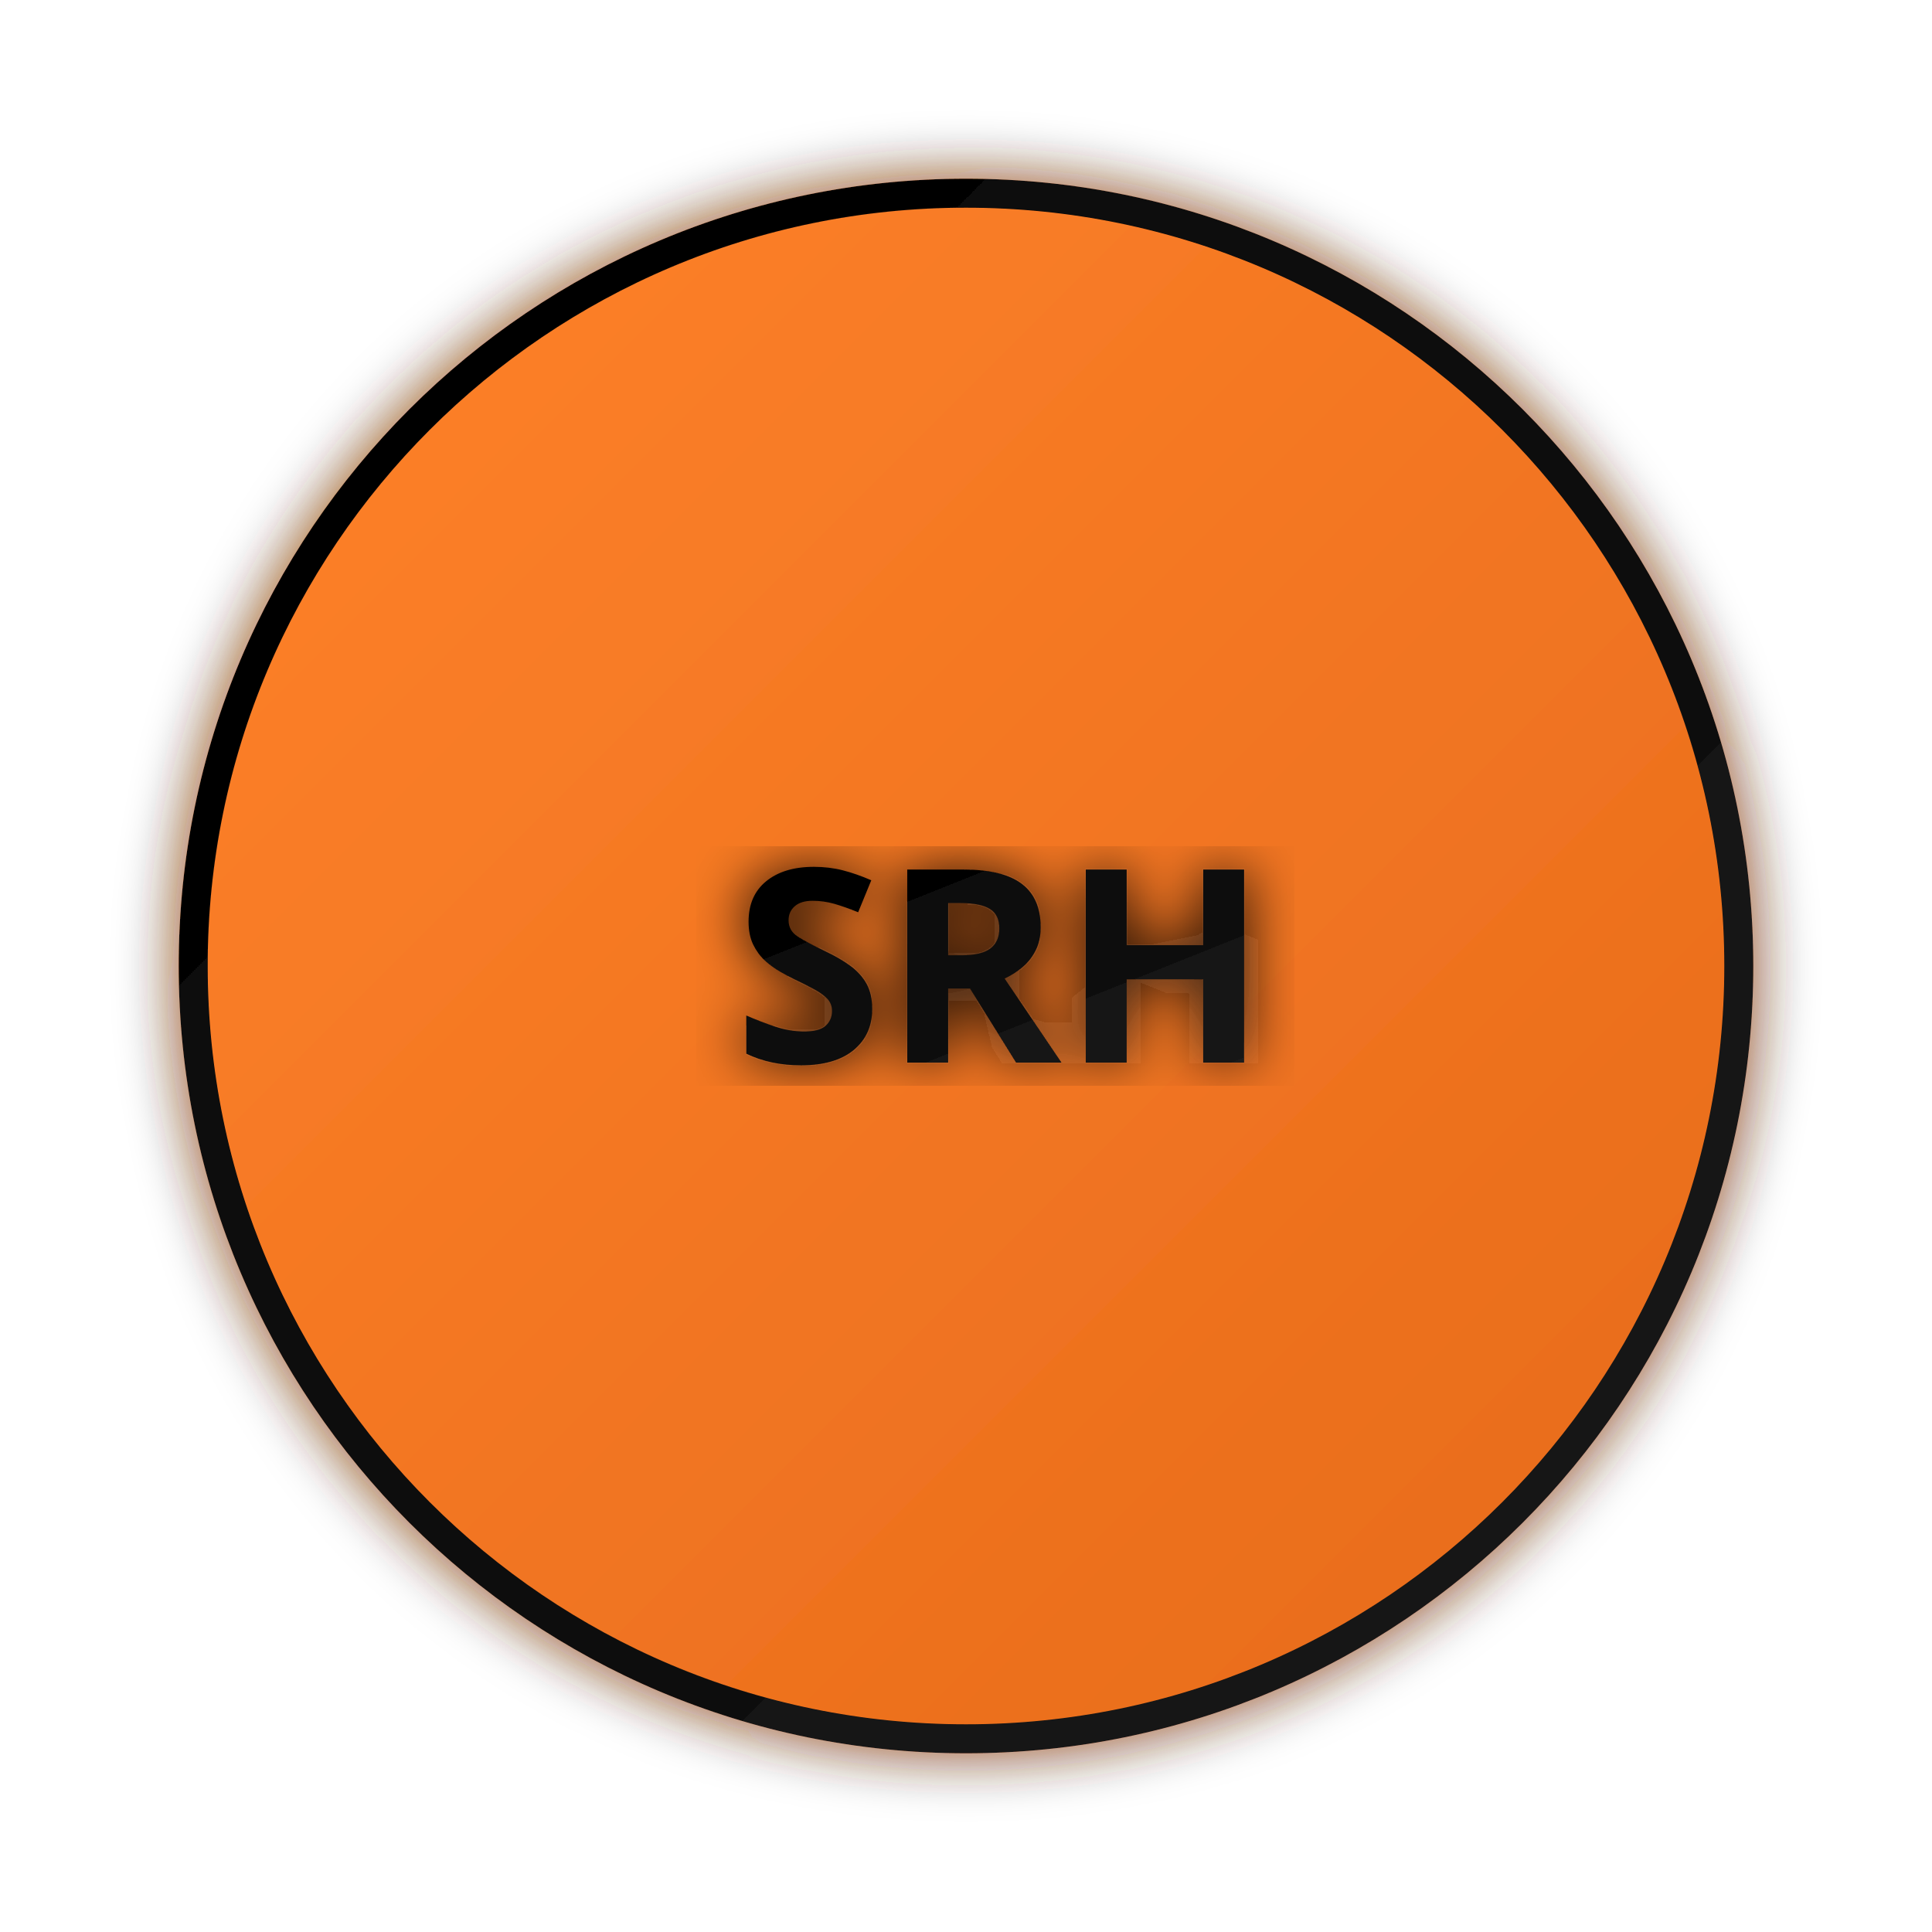
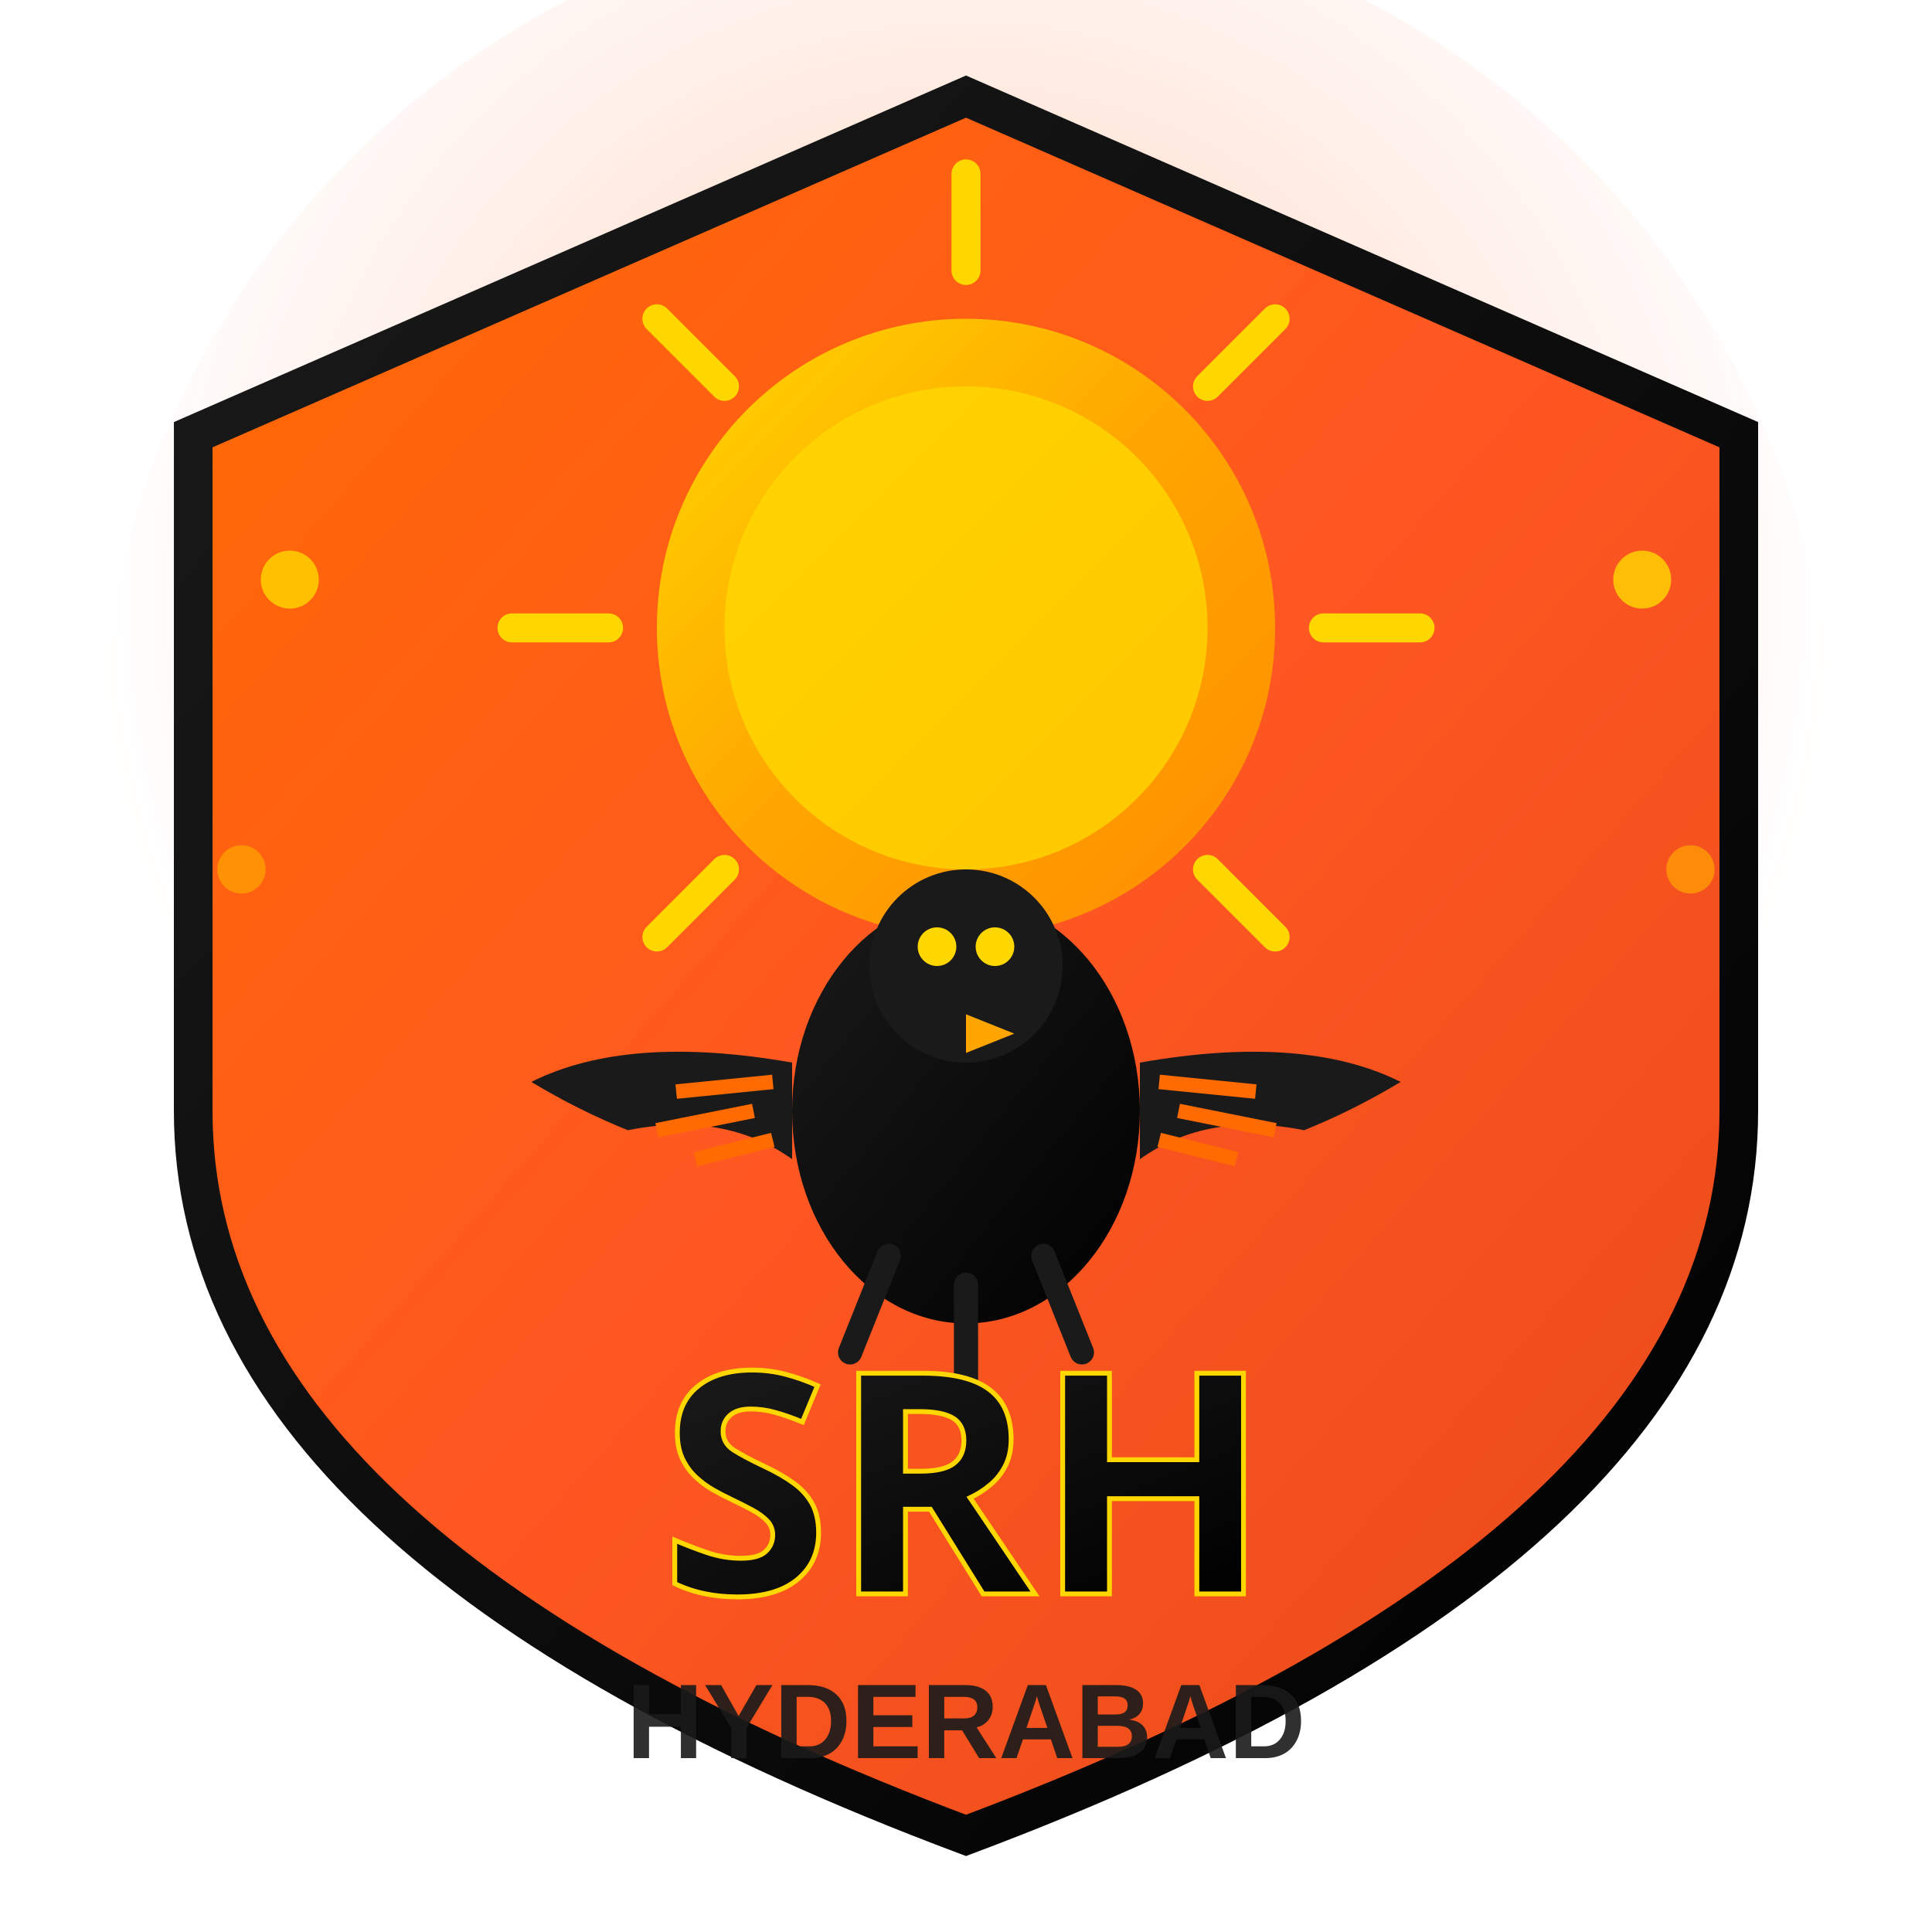
- <svg xmlns="http://www.w3.org/2000/svg" viewBox="0 0 200 200">
+ <svg xmlns="http://www.w3.org/2000/svg" width="200" height="200" viewBox="0 0 200 200">
  <defs>
    <linearGradient id="srh-orange" x1="0%" y1="0%" x2="100%" y2="100%">
-       <stop offset="0%" style="stop-color:#FF822A;stop-opacity:1">
-         <animate attributeName="stop-color" values="#FF822A;#FF9A4A;#FF822A" dur="3s" repeatCount="indefinite" />
-       </stop>
-       <stop offset="100%" style="stop-color:#E66A1A;stop-opacity:1">
-         <animate attributeName="stop-color" values="#E66A1A;#FF822A;#E66A1A" dur="3s" repeatCount="indefinite" />
-       </stop>
+       <stop offset="0%" style="stop-color:#FF6B00;stop-opacity:1" />
+       <stop offset="50%" style="stop-color:#FF5722;stop-opacity:1" />
+       <stop offset="100%" style="stop-color:#E64A19;stop-opacity:1" />
    </linearGradient>
    <linearGradient id="srh-black" x1="0%" y1="0%" x2="100%" y2="100%">
-       <stop offset="0%" style="stop-color:#000000;stop-opacity:1" />
-       <stop offset="100%" style="stop-color:#1A1A1A;stop-opacity:1" />
+       <stop offset="0%" style="stop-color:#1A1A1A;stop-opacity:1" />
+       <stop offset="100%" style="stop-color:#000000;stop-opacity:1" />
    </linearGradient>
-     <filter id="srh-glow">
-       <feGaussianBlur stdDeviation="3" result="coloredBlur">
-         <animate attributeName="stdDeviation" values="3;5;3" dur="2.5s" repeatCount="indefinite" />
-       </feGaussianBlur>
-       <feMerge>
-         <feMergeNode in="coloredBlur" />
-         <feMergeNode in="SourceGraphic" />
-       </feMerge>
-     </filter>
+     <linearGradient id="srh-sun" x1="0%" y1="0%" x2="100%" y2="100%">
+       <stop offset="0%" style="stop-color:#FFD700;stop-opacity:1" />
+       <stop offset="50%" style="stop-color:#FFA500;stop-opacity:1" />
+       <stop offset="100%" style="stop-color:#FF8C00;stop-opacity:1" />
+     </linearGradient>
+     <radialGradient id="srh-glow" cx="50%" cy="40%">
+       <stop offset="0%" style="stop-color:#FF6B00;stop-opacity:0.6" />
+       <stop offset="100%" style="stop-color:#FF5722;stop-opacity:0" />
+     </radialGradient>
  </defs>
-   <circle cx="100" cy="100" r="80" fill="url(#srh-orange)" stroke="url(#srh-black)" stroke-width="3" filter="url(#srh-glow)">
-     <animateTransform attributeName="transform" type="scale" values="1;1.01;1" dur="4s" repeatCount="indefinite" />
-   </circle>
-   <g stroke="url(#srh-orange)" stroke-width="3" opacity="0.7">
-     <line x1="100" y1="20" x2="100" y2="30">
-       <animate attributeName="opacity" values="0.7;1;0.7" dur="2s" repeatCount="indefinite" />
-     </line>
-     <line x1="100" y1="170" x2="100" y2="180">
-       <animate attributeName="opacity" values="0.7;1;0.7" dur="2s" repeatCount="indefinite" begin="0.5s" />
-     </line>
-     <line x1="20" y1="100" x2="30" y2="100">
-       <animate attributeName="opacity" values="0.7;1;0.7" dur="2s" repeatCount="indefinite" begin="1s" />
-     </line>
-     <line x1="170" y1="100" x2="180" y2="100">
-       <animate attributeName="opacity" values="0.7;1;0.7" dur="2s" repeatCount="indefinite" begin="1.5s" />
-     </line>
+   <circle cx="100" cy="80" r="90" fill="url(#srh-glow)" opacity="0.5" />
+   <path d="M100 10 L180 45 L180 115 Q180 160 100 190 Q20 160 20 115 L20 45 Z" fill="url(#srh-orange)" stroke="url(#srh-black)" stroke-width="4" />
+   <circle cx="100" cy="65" r="32" fill="url(#srh-sun)" />
+   <circle cx="100" cy="65" r="25" fill="#FFD700" opacity="0.8" />
+   <g stroke="#FFD700" stroke-width="3" stroke-linecap="round">
+     <line x1="100" y1="28" x2="100" y2="18" />
+     <line x1="100" y1="102" x2="100" y2="112" />
+     <line x1="63" y1="65" x2="53" y2="65" />
+     <line x1="137" y1="65" x2="147" y2="65" />
+     <line x1="75" y1="40" x2="68" y2="33" />
+     <line x1="125" y1="90" x2="132" y2="97" />
+     <line x1="125" y1="40" x2="132" y2="33" />
+     <line x1="75" y1="90" x2="68" y2="97" />
  </g>
-   <text x="100" y="110" font-family="Arial Black, sans-serif" font-size="28" font-weight="900" text-anchor="middle" fill="url(#srh-black)" filter="url(#srh-glow)">
-     <animateTransform attributeName="transform" type="scale" values="1;1.03;1" dur="3s" repeatCount="indefinite" />
-     SRH
-   </text>
+   <g transform="translate(100, 115)" fill="url(#srh-black)">
+     <ellipse cx="0" cy="0" rx="18" ry="22" />
+     <path d="M-18,-5 Q-35,-8 -45,-3 Q-40,0 -35,2 Q-25,0 -18,5" fill="#1A1A1A" />
+     <path d="M18,-5 Q35,-8 45,-3 Q40,0 35,2 Q25,0 18,5" fill="#1A1A1A" />
+     <path d="M-20,-3 L-30,-2 M-22,0 L-32,2 M-20,3 L-28,5" stroke="#FF6B00" stroke-width="1.5" />
+     <path d="M20,-3 L30,-2 M22,0 L32,2 M20,3 L28,5" stroke="#FF6B00" stroke-width="1.5" />
+     <circle cx="0" cy="-15" r="10" fill="#1A1A1A" />
+     <circle cx="-3" cy="-17" r="2" fill="#FFD700" />
+     <circle cx="3" cy="-17" r="2" fill="#FFD700" />
+     <path d="M0,-10 L5,-8 L0,-6 Z" fill="#FFA500" />
+     <path d="M-8,15 L-12,25 M0,18 L0,28 M8,15 L12,25" stroke="#1A1A1A" stroke-width="2.5" stroke-linecap="round" />
+   </g>
+   <text x="100" y="165" font-family="Arial Black, sans-serif" font-size="32" font-weight="900" fill="url(#srh-black)" text-anchor="middle" stroke="#FFD700" stroke-width="0.5">SRH</text>
+   <text x="100" y="182" font-family="Arial, sans-serif" font-size="11" font-weight="bold" fill="#1A1A1A" text-anchor="middle" opacity="0.9">HYDERABAD</text>
+   <circle cx="30" cy="60" r="3" fill="#FFD700" opacity="0.8" />
+   <circle cx="170" cy="60" r="3" fill="#FFD700" opacity="0.8" />
+   <circle cx="25" cy="90" r="2.5" fill="#FFA500" opacity="0.7" />
+   <circle cx="175" cy="90" r="2.5" fill="#FFA500" opacity="0.7" />
</svg>
